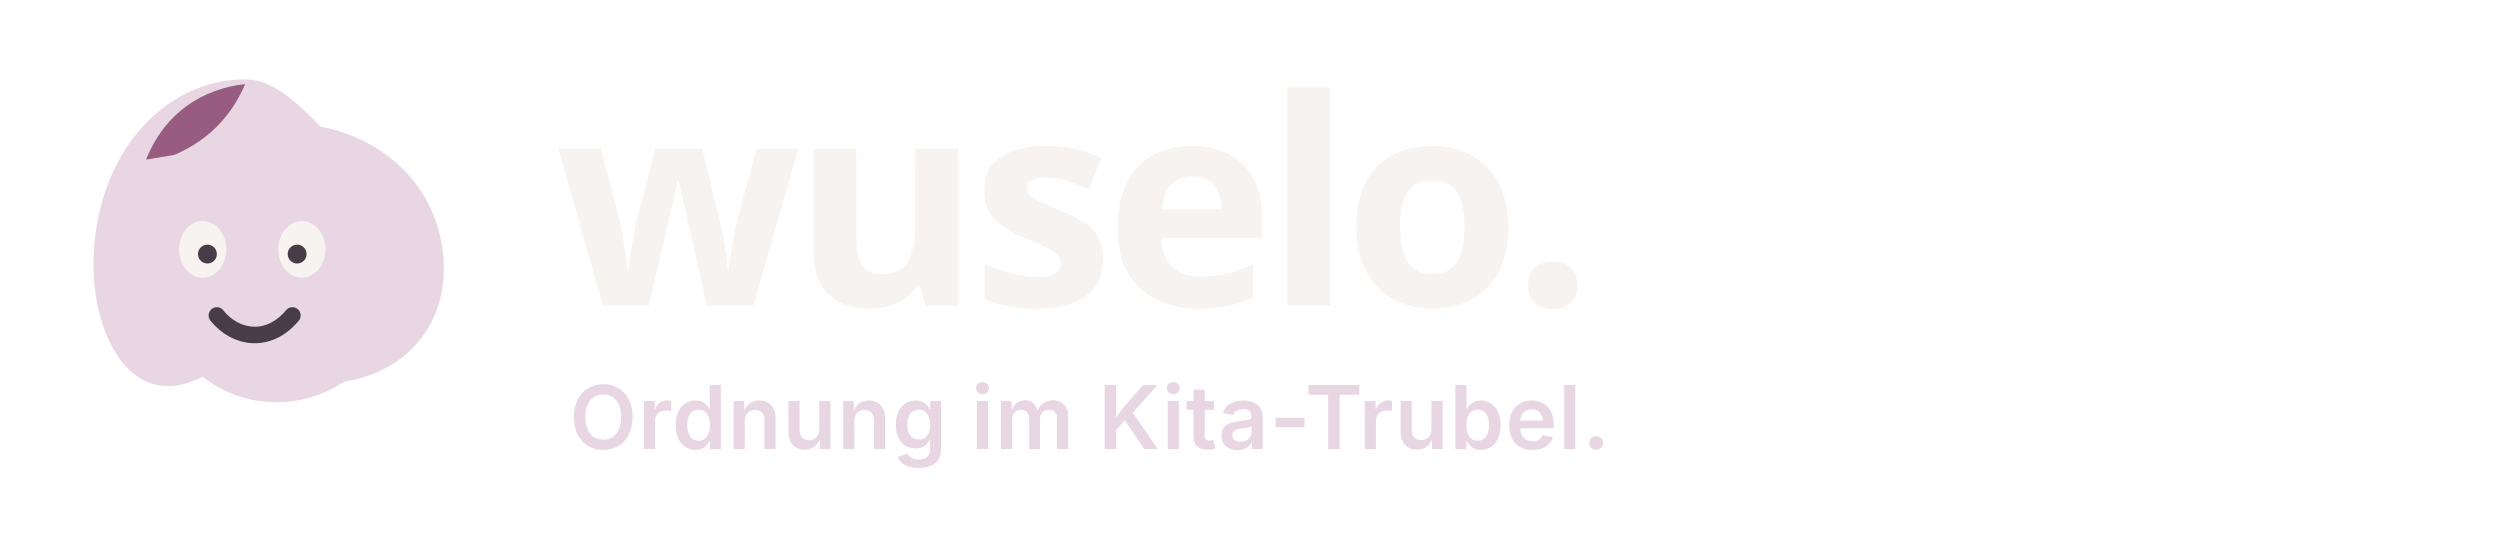
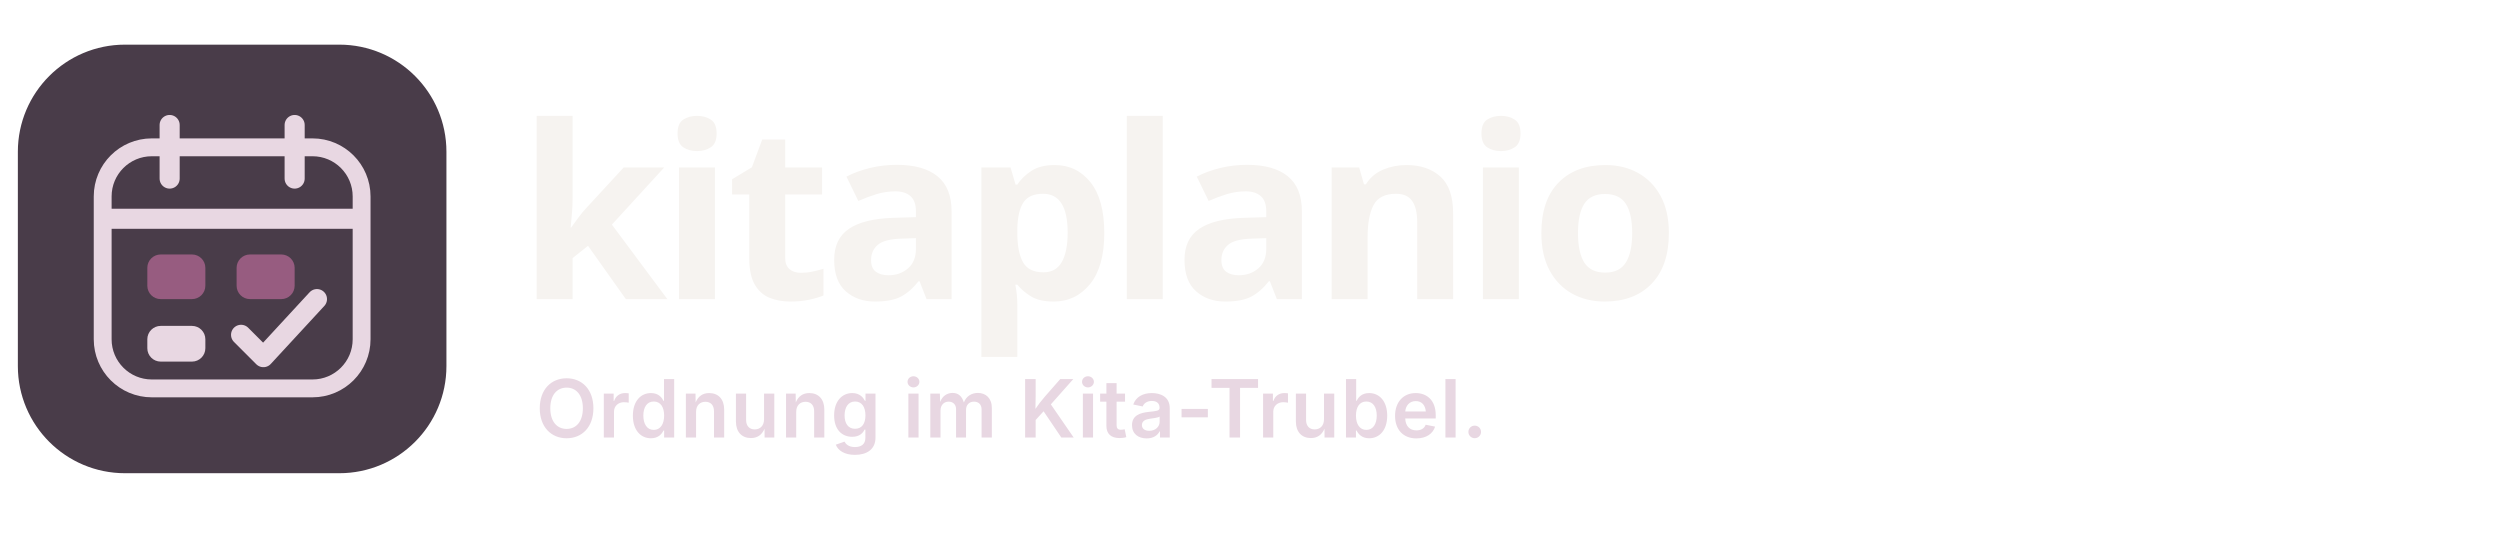
- <svg xmlns="http://www.w3.org/2000/svg" viewBox="0 0 540 120" role="img" aria-labelledby="title">
-   <g transform="translate(4 10) scale(1.02)">
-     <path d="M48 7c-13 0-24 9-29 22-5 13-4 29 3 38 5 6 11 6 17 3 9 7 21 7 30 1 13-2 22-12 21-26-1-14-11-25-26-28C59 12 54 7 48 7Z" fill="#E8D7E2" />
-     <path d="M27 24c4-10 12-15 21-16-3 7-8 12-15 15" fill="#975C80" />
-     <ellipse cx="39" cy="43" rx="5" ry="6" fill="#F6F3F0" />
-     <ellipse cx="60" cy="43" rx="5" ry="6" fill="#F6F3F0" />
-     <circle cx="40" cy="44" r="2" fill="#493C49" />
-     <circle cx="59" cy="44" r="2" fill="#493C49" />
-     <path d="M42 57c4 5 11 6 16 0" fill="none" stroke="#493C49" stroke-width="3.5" stroke-linecap="round" />
+ <svg xmlns="http://www.w3.org/2000/svg" viewBox="0 0 560 120" role="img" aria-labelledby="title">
+   <g transform="translate(4 10)">
+     <rect x="0" y="0" width="96" height="96" rx="24" fill="#493C49" />
+     <rect x="19" y="23" width="58" height="54" rx="11" fill="#493C49" stroke="#E8D7E2" stroke-width="4" />
+     <path d="M20 39h56M34 18v12M62 18v12" fill="none" stroke="#E8D7E2" stroke-width="4.5" stroke-linecap="round" />
+     <rect x="29" y="47" width="13" height="10" rx="3" fill="#975C80" />
+     <rect x="49" y="47" width="13" height="10" rx="3" fill="#975C80" />
+     <rect x="29" y="63" width="13" height="8" rx="3" fill="#E8D7E2" />
+     <path d="m50 65 5 5 12-13" fill="none" stroke="#E8D7E2" stroke-width="4.5" stroke-linecap="round" stroke-linejoin="round" />
  </g>
-   <text x="120" y="66" font-family="Nunito Sans, sans-serif" font-size="62" font-weight="900" letter-spacing="-2" fill="#F6F3F0">wuselo.</text>
-   <text x="123" y="97" font-family="Inter, sans-serif" font-size="19" font-weight="600" letter-spacing=".2" fill="#E8D7E2">Ordnung im Kita-Trubel.</text>
+   <text x="116" y="67" font-family="Nunito Sans, sans-serif" font-size="54" font-weight="900" letter-spacing="-1.6" fill="#F6F3F0">kitaplanio</text>
+   <text x="120" y="98" font-family="Inter, sans-serif" font-size="18" font-weight="600" letter-spacing=".2" fill="#E8D7E2">Ordnung im Kita-Trubel.</text>
</svg>
